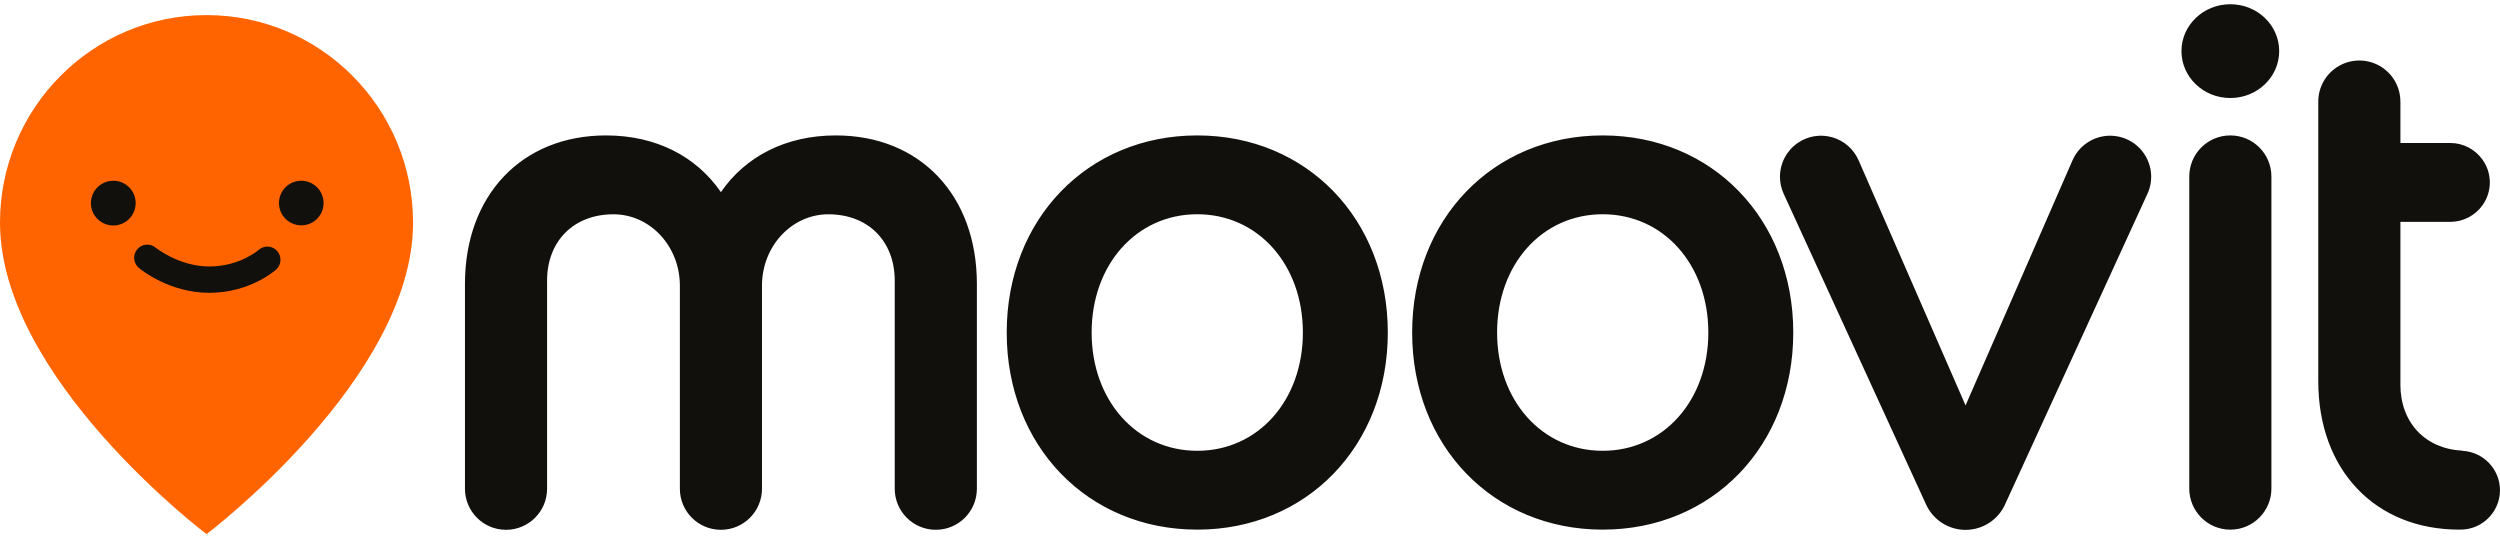
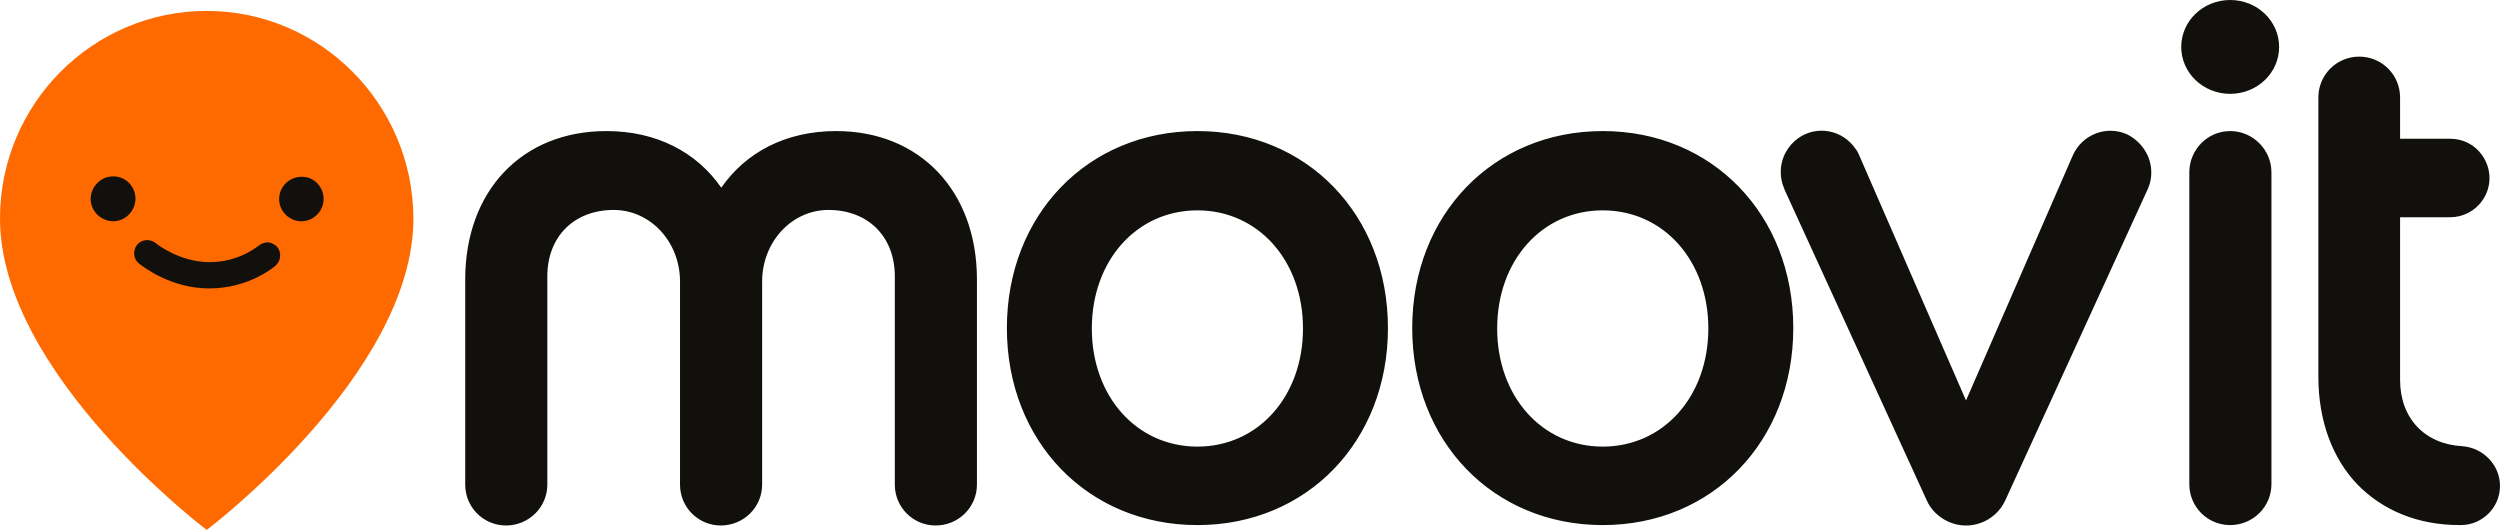
- <svg xmlns="http://www.w3.org/2000/svg" width="130px" height="28px" viewBox="0 0 130 28" version="1.1">
-   <g id="moovit-logo-primary" stroke="none" stroke-width="1" fill="none" fill-rule="evenodd">
-     <path d="M62.258,7.042 C56.558,7.042 52.349,11.397 52.349,17.293 C52.349,23.187 56.558,27.541 62.258,27.541 C67.957,27.541 72.166,23.187 72.166,17.293 C72.166,11.397 67.957,7.042 62.258,7.042 Z M62.258,23.441 C59.1,23.441 56.765,20.828 56.765,17.291 C56.765,13.755 59.1,11.141 62.258,11.141 C65.416,11.141 67.75,13.755 67.75,17.291 C67.75,20.828 65.416,23.441 62.258,23.441 Z M83.341,7.042 C77.642,7.042 73.432,11.397 73.432,17.293 C73.432,23.187 77.642,27.541 83.341,27.541 C89.04,27.541 93.25,23.187 93.25,17.293 C93.25,11.397 89.04,7.042 83.341,7.042 Z M83.341,23.441 C80.183,23.441 77.849,20.828 77.849,17.291 C77.849,13.755 80.183,11.141 83.341,11.141 C86.499,11.141 88.833,13.755 88.833,17.291 C88.833,20.828 86.499,23.441 83.341,23.441 Z M118.518,2.658 C118.518,4.005 117.381,5.097 115.977,5.097 C114.574,5.097 113.436,4.005 113.436,2.658 C113.436,1.311 114.574,0.22 115.977,0.22 C117.381,0.22 118.518,1.311 118.518,2.658 Z M118.113,9.178 L118.113,25.406 C118.113,26.585 117.157,27.542 115.977,27.542 C114.798,27.542 113.842,26.585 113.842,25.406 L113.842,9.178 C113.842,7.998 114.798,7.042 115.977,7.042 C117.157,7.042 118.113,7.998 118.113,9.178 Z M50.798,14.765 L50.798,25.42 C50.794,26.597 49.839,27.549 48.662,27.549 C47.485,27.549 46.53,26.597 46.526,25.42 L46.526,14.594 C46.526,12.531 45.138,11.143 43.075,11.143 C41.168,11.143 39.623,12.803 39.623,14.856 L39.623,25.42 C39.62,26.598 38.665,27.55 37.488,27.55 C36.311,27.55 35.356,26.598 35.353,25.42 L35.353,14.856 C35.353,12.803 33.808,11.143 31.9,11.143 C29.838,11.143 28.448,12.531 28.448,14.594 L28.448,25.42 C28.445,26.597 27.49,27.55 26.313,27.55 C25.136,27.55 24.181,26.597 24.178,25.42 L24.178,14.765 C24.178,10.151 27.131,7.042 31.515,7.042 C34.116,7.042 36.212,8.136 37.487,9.99 C38.763,8.136 40.86,7.042 43.461,7.042 C47.845,7.042 50.798,10.151 50.798,14.765 Z M111.862,9.188 C111.862,9.456 111.812,9.721 111.714,9.971 L111.689,10.029 L111.667,10.076 L104.257,26.242 L104.257,26.244 C103.887,27.042 103.088,27.553 102.209,27.553 C101.33,27.553 100.531,27.042 100.161,26.244 L100.161,26.242 L92.751,10.076 C92.75,10.073 92.748,10.068 92.746,10.065 C92.622,9.789 92.557,9.49 92.558,9.188 C92.56,8.483 92.91,7.824 93.492,7.426 C94.016,7.069 94.673,6.964 95.283,7.14 C95.892,7.315 96.392,7.753 96.647,8.335 L102.209,21.082 L107.771,8.335 C108.177,7.41 109.174,6.896 110.163,7.102 C111.151,7.308 111.86,8.178 111.862,9.188 L111.862,9.188 Z M130,25.492 C129.995,26.622 129.08,27.537 127.951,27.541 L127.887,27.541 C125.696,27.541 123.861,26.765 122.575,25.411 C121.288,24.056 120.55,22.126 120.55,19.819 L120.55,5.283 C120.55,4.52 120.957,3.814 121.618,3.433 C122.278,3.051 123.092,3.051 123.753,3.433 C124.414,3.814 124.821,4.52 124.82,5.283 L124.822,5.283 L124.822,7.436 L127.422,7.436 C128.086,7.438 128.709,7.762 129.092,8.305 C129.597,9.012 129.597,9.962 129.092,10.669 C128.708,11.211 128.086,11.534 127.422,11.537 L124.822,11.537 L124.822,19.819 L124.82,19.99 C124.82,21.979 126.113,23.342 128.055,23.436 L128.055,23.444 C129.143,23.504 129.996,24.402 130,25.492 Z" id="logotype" fill="#11100D" fill-rule="nonzero" />
-     <g id="dude" transform="translate(0, 0.78475)" fill-rule="nonzero">
-       <path d="M10.739,0 C4.808,0 0,4.834 0,10.796 C0,18.893 10.739,26.99 10.739,26.99 C10.739,26.99 21.479,18.893 21.479,10.796 C21.479,4.834 16.67,0 10.739,0" id="Path" fill="#FF6400" />
-       <path d="M16.827,9.778 C16.824,10.418 16.304,10.935 15.664,10.933 C15.024,10.931 14.506,10.411 14.507,9.771 C14.508,9.131 15.027,8.613 15.667,8.613 C16.308,8.615 16.827,9.136 16.827,9.778 L16.827,9.778 Z M5.896,8.613 C5.424,8.611 4.998,8.894 4.816,9.329 C4.634,9.764 4.733,10.266 5.066,10.6 C5.398,10.934 5.9,11.034 6.335,10.854 C6.771,10.674 7.055,10.249 7.055,9.778 C7.056,9.136 6.537,8.615 5.896,8.613 L5.896,8.613 Z M13.94,12.039 C13.759,12.029 13.582,12.092 13.448,12.213 C13.436,12.223 12.459,13.072 10.886,13.072 C9.31,13.072 8.105,12.102 8.094,12.094 C7.956,11.978 7.776,11.922 7.596,11.938 C7.416,11.955 7.249,12.043 7.134,12.182 C6.893,12.473 6.932,12.904 7.221,13.147 C7.381,13.28 8.843,14.442 10.886,14.442 C12.992,14.442 14.304,13.282 14.359,13.233 C14.639,12.98 14.663,12.548 14.412,12.266 C14.292,12.13 14.121,12.048 13.94,12.039 L13.94,12.039 Z" id="face" fill="#11100D" />
-     </g>
+ <svg xmlns="http://www.w3.org/2000/svg" version="1.1" id="Layer_1" x="0px" y="0px" viewBox="0 0 618 131" style="enable-background:new 0 0 618 131;" xml:space="preserve">
+   <style type="text/css">
+ 	.st0{fill:#11100D;}
+ 	.st1{fill:#FF6A00;}
+ </style>
+   <g>
+     <path class="st0" d="M296,32.4c-27.1,0-47.1,20.7-47.1,48.7c0,28,20,48.7,47.1,48.7c27.1,0,47.1-20.7,47.1-48.7   C343.1,53.1,323.1,32.4,296,32.4z M296,110.4c-15,0-26.1-12.4-26.1-29.2c0-16.8,11.1-29.2,26.1-29.2c15,0,26.1,12.4,26.1,29.2   C322.1,98,311,110.4,296,110.4z M396.2,32.4c-27.1,0-47.1,20.7-47.1,48.7c0,28,20,48.7,47.1,48.7c27.1,0,47.1-20.7,47.1-48.7   C443.3,53.1,423.3,32.4,396.2,32.4z M396.2,110.4c-15,0-26.1-12.4-26.1-29.2c0-16.8,11.1-29.2,26.1-29.2c15,0,26.1,12.4,26.1,29.2   C422.3,98,411.2,110.4,396.2,110.4z M563.4,11.6c0,6.4-5.4,11.6-12.1,11.6c-6.7,0-12.1-5.2-12.1-11.6c0-6.4,5.4-11.6,12.1-11.6   C558,0,563.4,5.2,563.4,11.6z M561.5,42.6v77.1c0,5.6-4.6,10.1-10.2,10.1c-5.6,0-10.1-4.5-10.1-10.1V42.6c0-5.6,4.5-10.2,10.1-10.2   C556.9,32.4,561.5,37,561.5,42.6C561.5,42.6,561.5,42.6,561.5,42.6z M241.5,69.1v50.7c0,5.6-4.6,10.1-10.2,10.1   c-5.6,0-10.1-4.5-10.1-10.1V68.3c0-9.8-6.6-16.4-16.4-16.4c-9.1,0-16.4,7.9-16.4,17.7v50.2c0,5.6-4.6,10.1-10.2,10.1   c-5.6,0-10.1-4.5-10.1-10.1V69.6c0-9.8-7.3-17.7-16.4-17.7c-9.8,0-16.4,6.6-16.4,16.4v51.5c0,5.6-4.6,10.1-10.2,10.1   c-5.6,0-10.1-4.5-10.1-10.1V69.1c0-21.9,14-36.7,34.9-36.7c12.4,0,22.3,5.2,28.4,14c6.1-8.8,16-14,28.4-14   C227.4,32.4,241.5,47.2,241.5,69.1z M531.8,42.6c0,1.3-0.2,2.5-0.7,3.7l-0.1,0.3l-0.1,0.2l-35.2,76.9v0c-2.5,5.4-8.9,7.7-14.2,5.2   c-2.3-1.1-4.2-2.9-5.2-5.2v0l-35.2-76.9c0,0,0,0,0-0.1c-0.6-1.3-0.9-2.7-0.9-4.2c0-3.4,1.7-6.5,4.4-8.4c4.6-3.2,10.9-2,14.1,2.7   c0.4,0.5,0.7,1.1,0.9,1.6l26.4,60.6l26.4-60.6c2.3-5.1,8.2-7.5,13.4-5.2C529.4,35,531.8,38.6,531.8,42.6L531.8,42.6z M618,120.1   c0,5.4-4.4,9.7-9.7,9.7H608c-10.4,0-19.1-3.7-25.3-10.1c-6.1-6.4-9.6-15.6-9.6-26.6V24.1c0-5.6,4.5-10.1,10.1-10.1   s10.1,4.5,10.1,10.1h0v10.2h12.4c3.2,0,6.1,1.5,7.9,4.1c2.4,3.4,2.4,7.9,0,11.2c-1.8,2.6-4.8,4.1-7.9,4.1h-12.4v39.4l0,0.8   c0,9.5,6.1,15.9,15.4,16.4v0C613.9,110.7,618,115,618,120.1L618,120.1z" />
+     <path class="st1" d="M51.1,2.7C22.9,2.7,0,25.7,0,54c0,38.5,51.1,77,51.1,77s51.1-38.5,51.1-77C102.1,25.7,79.2,2.7,51.1,2.7" />
+     <path class="st0" d="M80,49.2c0,3-2.5,5.5-5.5,5.5c-3,0-5.5-2.5-5.5-5.5c0-3,2.5-5.5,5.5-5.5C77.5,43.6,80,46.1,80,49.2z M28,43.6   c-3.1,0-5.5,2.5-5.6,5.5c0,3.1,2.5,5.5,5.5,5.6c3.1,0,5.5-2.5,5.6-5.5c0,0,0,0,0,0C33.5,46.1,31.1,43.6,28,43.6z M66.3,59.9   c-0.9,0-1.7,0.3-2.3,0.8c-0.1,0-4.7,4.1-12.2,4.1c-7.5,0-13.2-4.6-13.3-4.7c-1.4-1.1-3.4-1-4.6,0.4c0,0,0,0,0,0   c-1.1,1.4-1,3.4,0.4,4.6c0.8,0.6,7.7,6.2,17.4,6.2c10,0,16.3-5.5,16.5-5.7c1.3-1.2,1.4-3.3,0.3-4.6C67.9,60.4,67.1,60,66.3,59.9z" />
  </g>
</svg>
